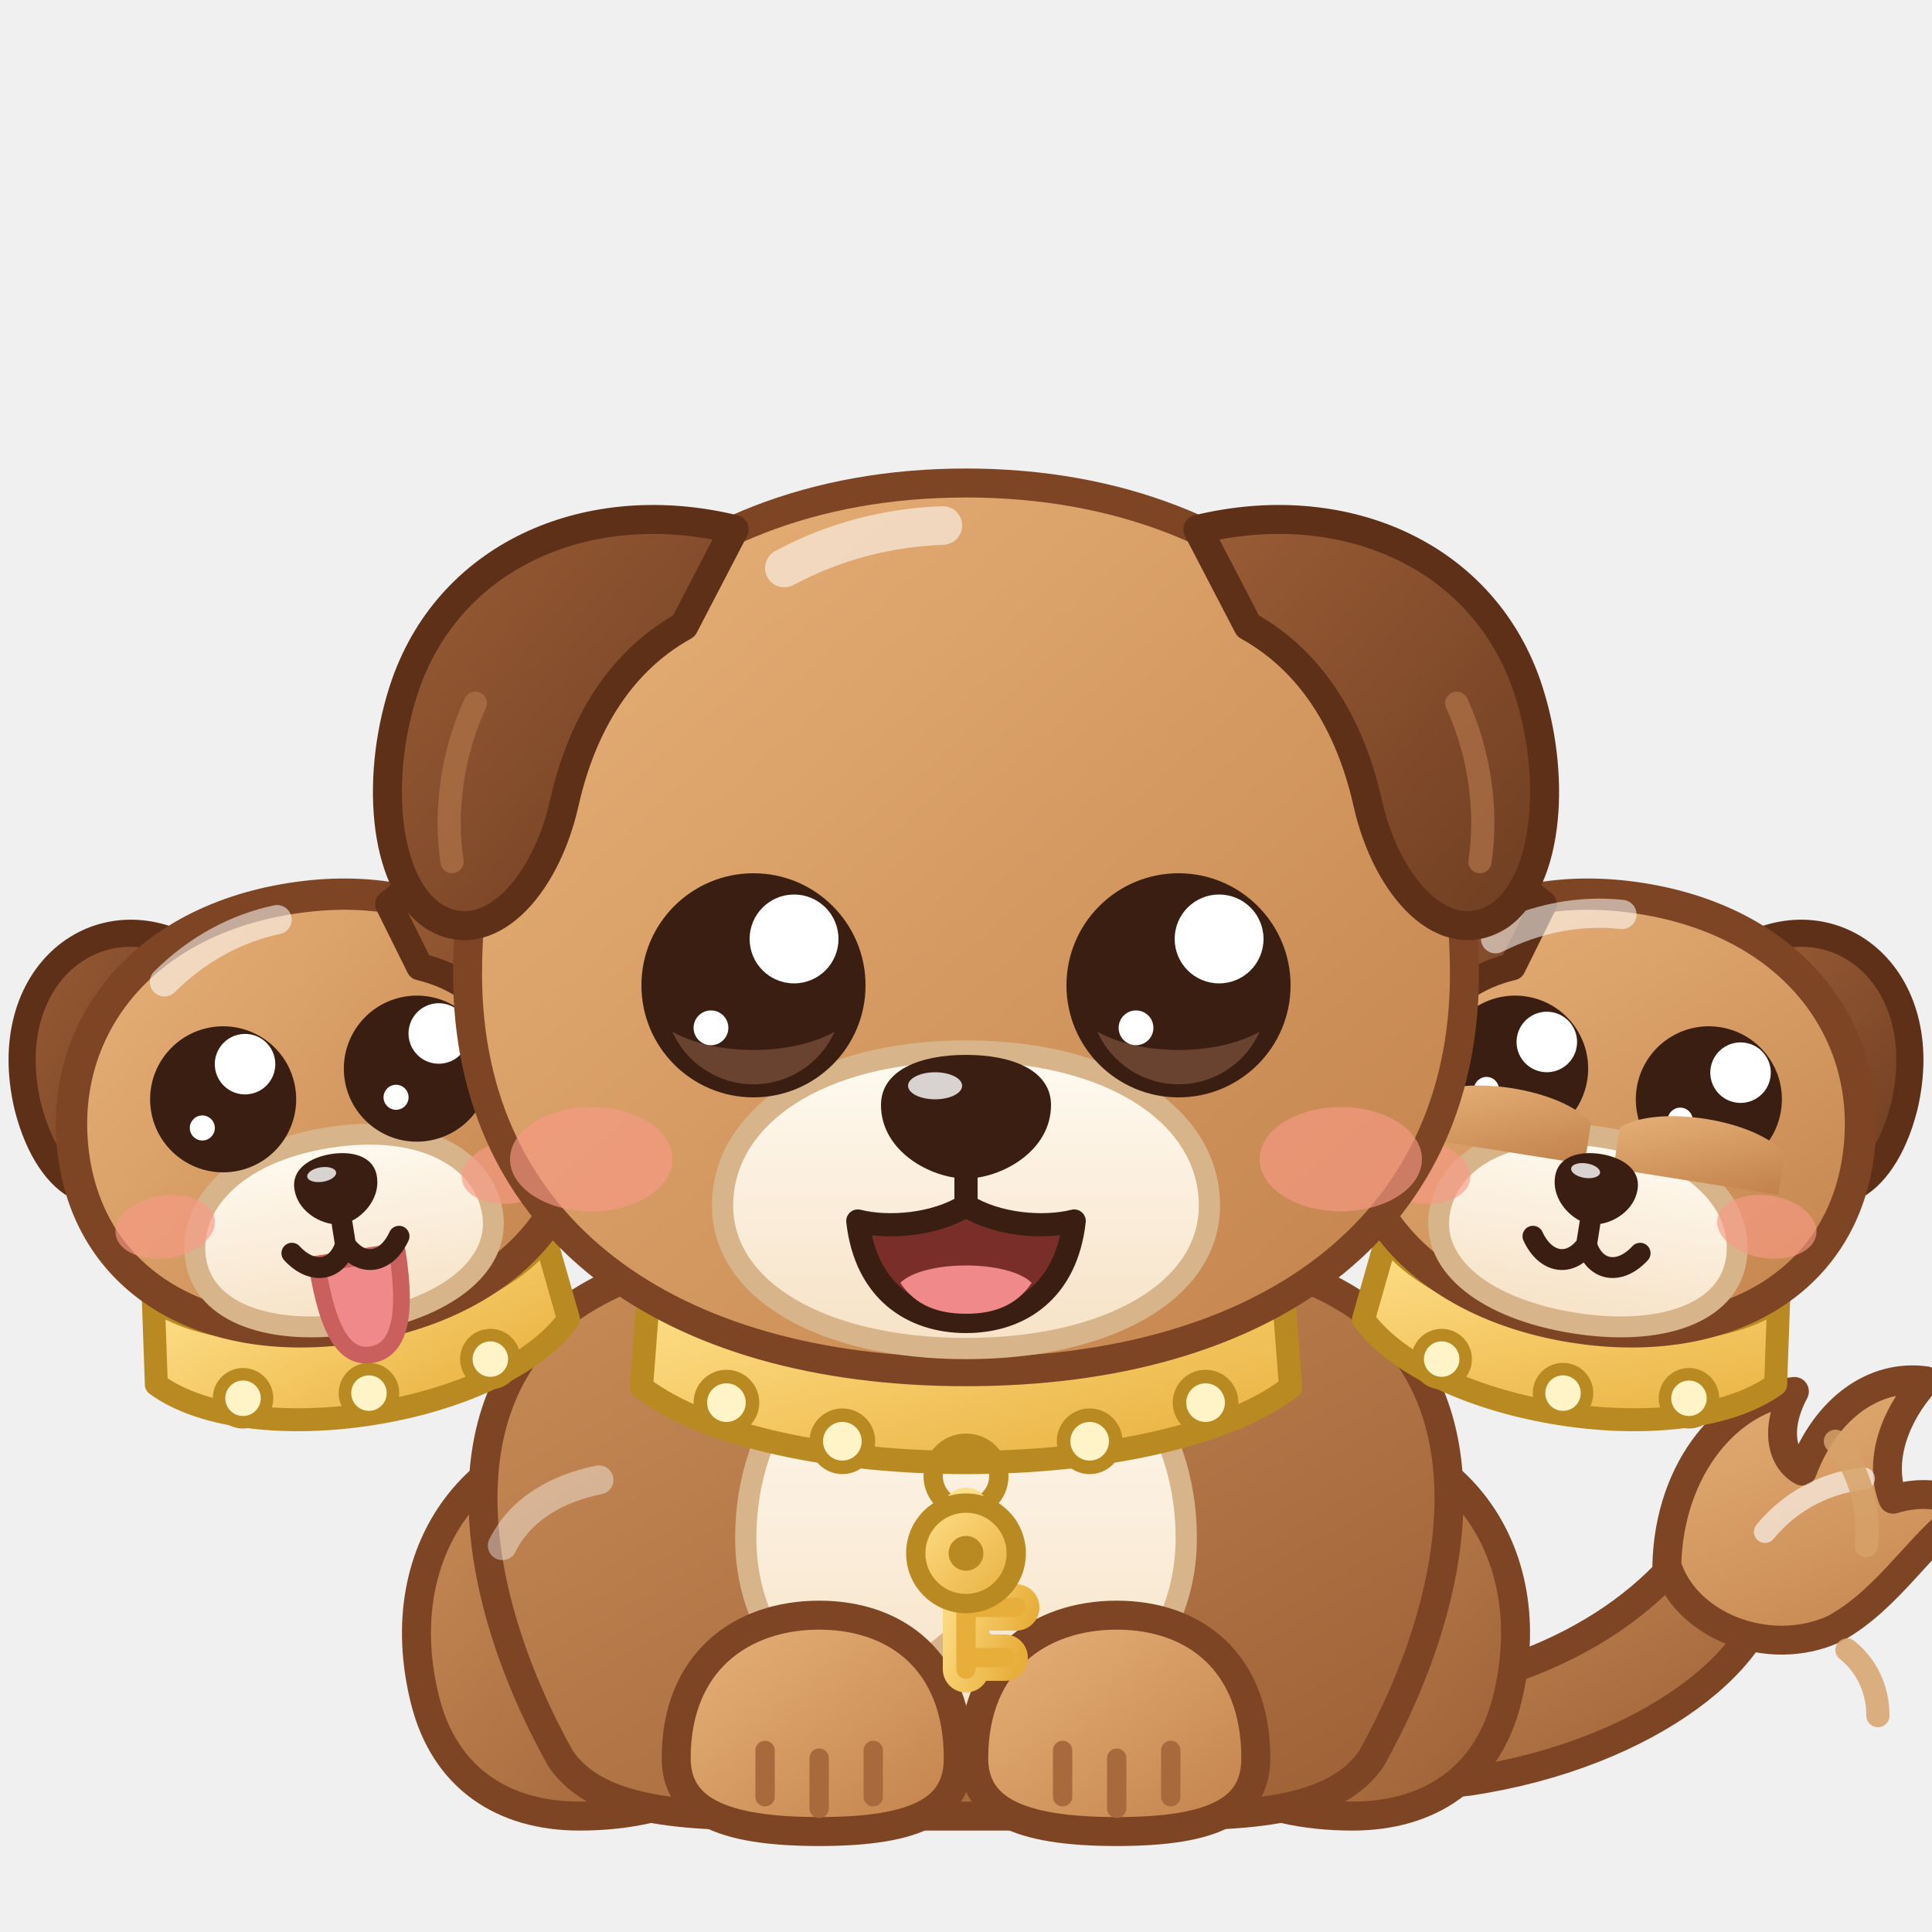
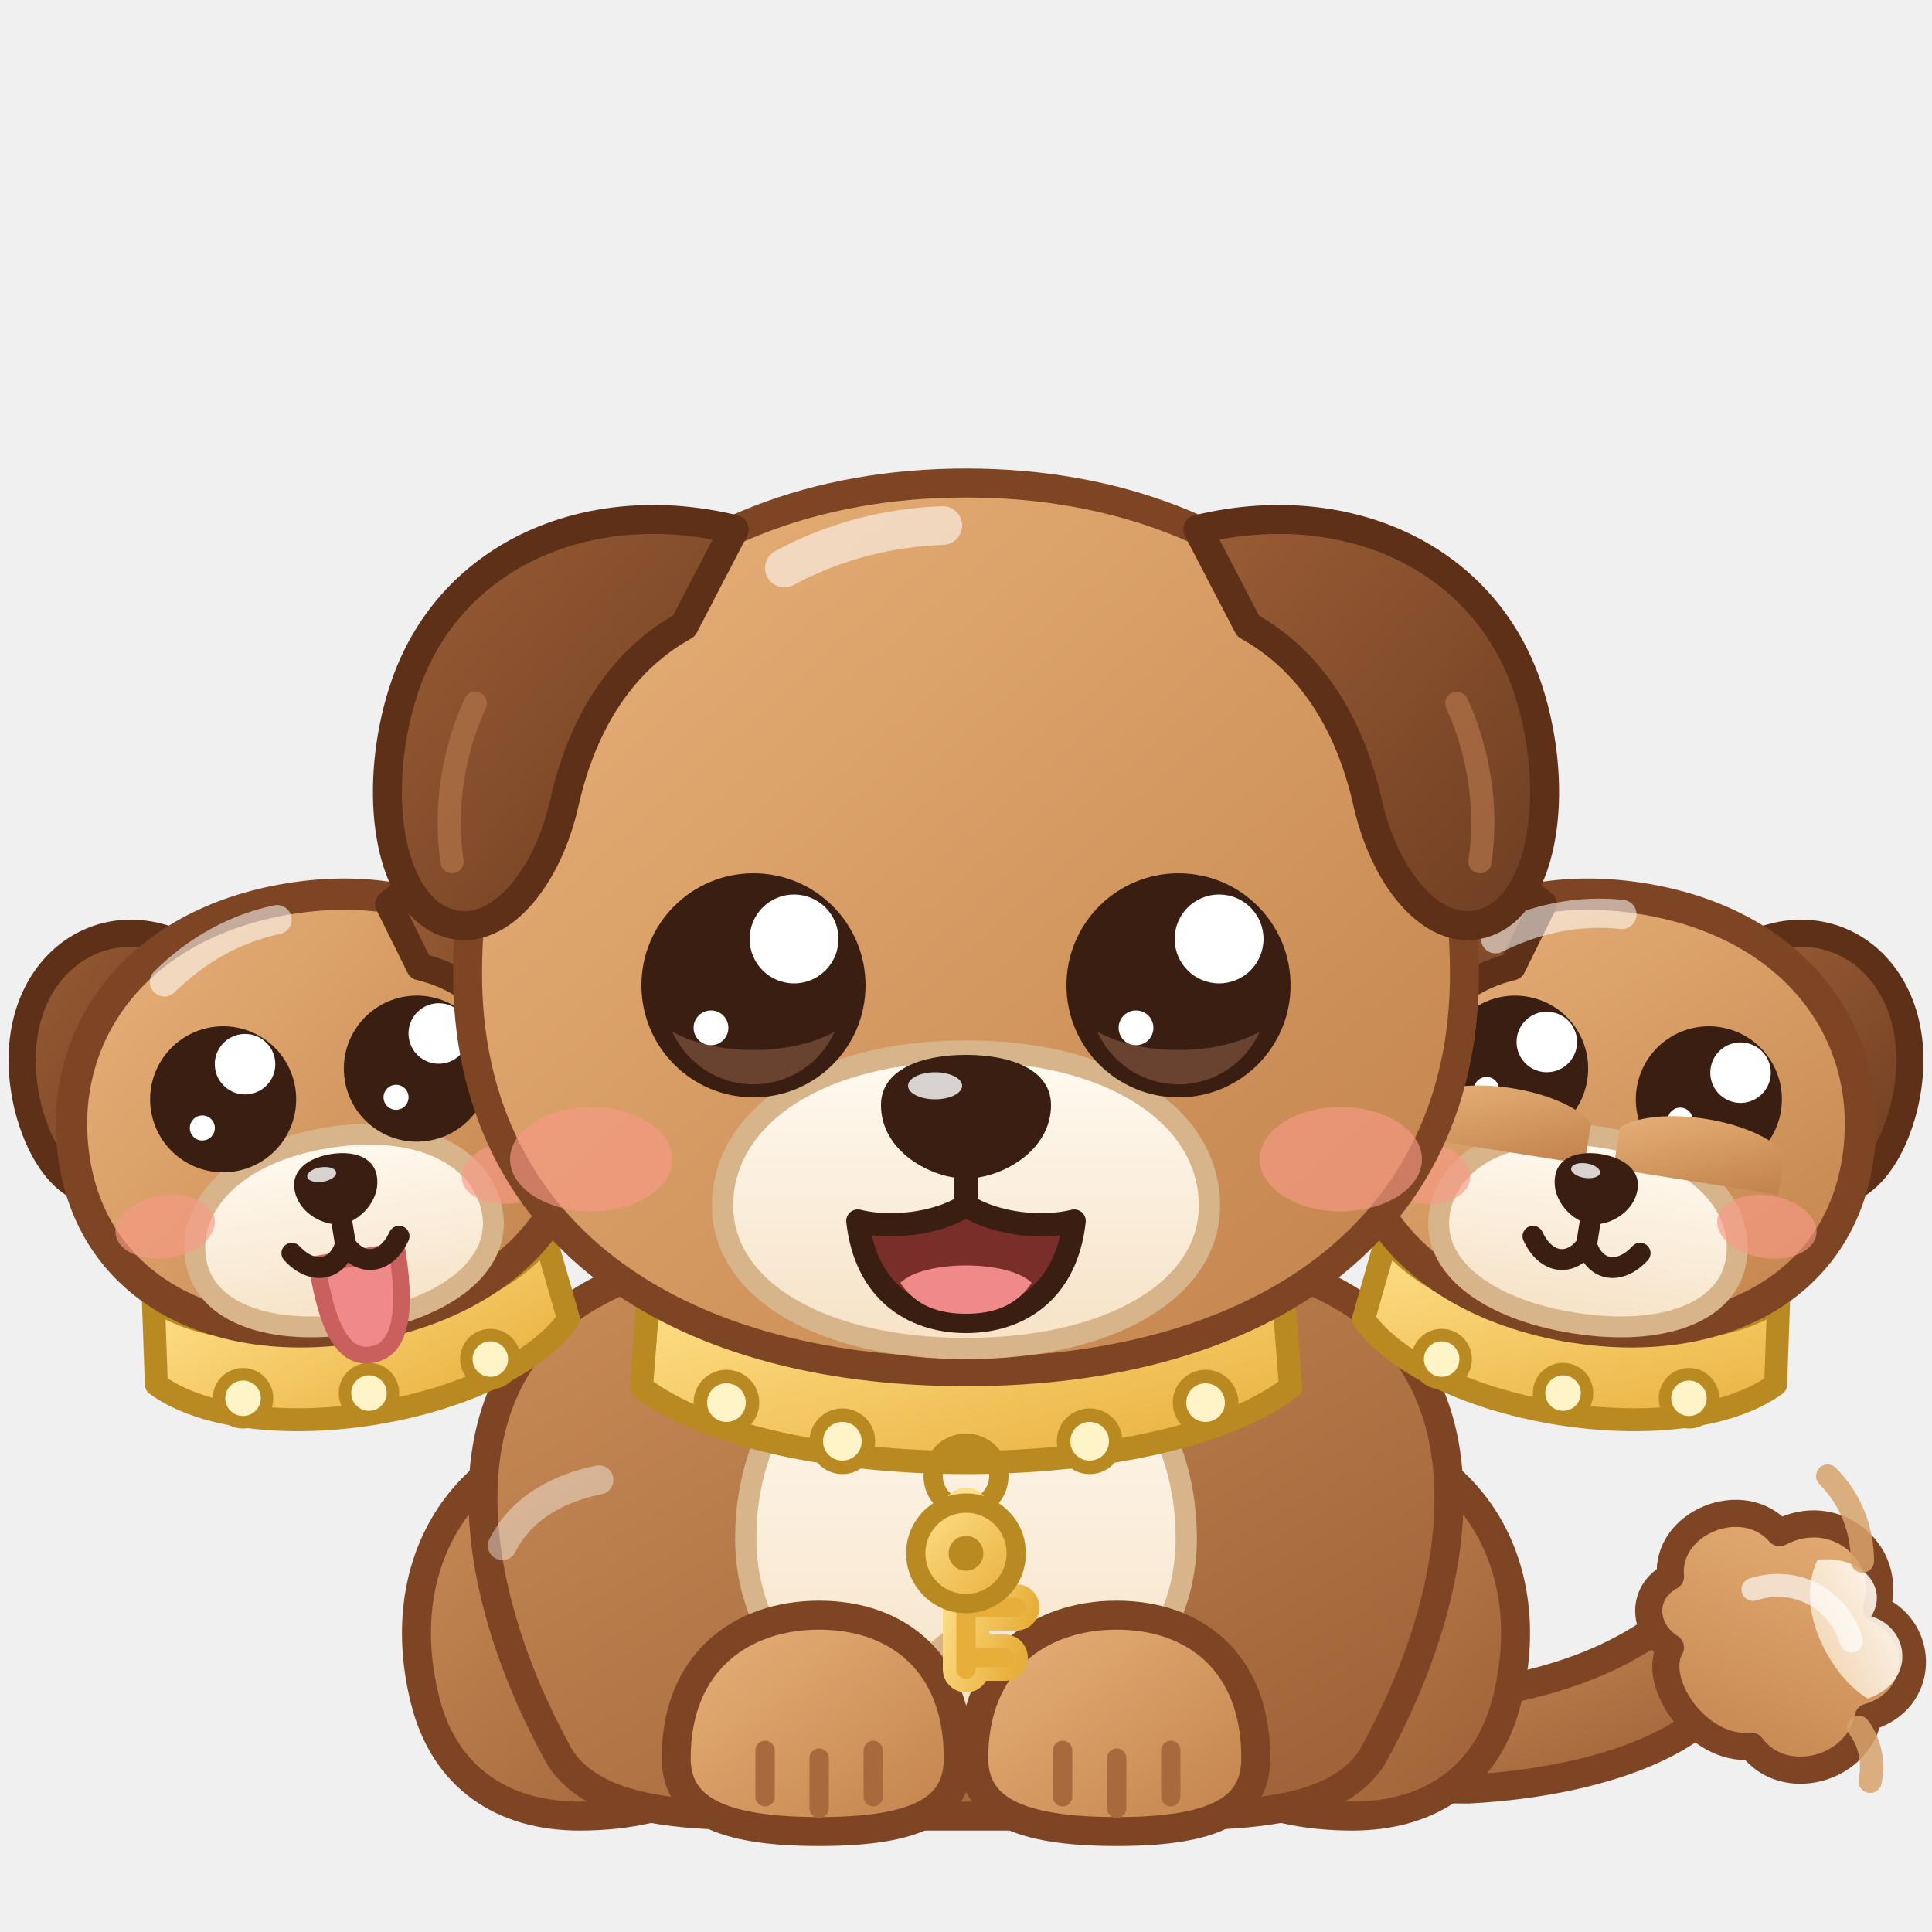
<svg xmlns="http://www.w3.org/2000/svg" viewBox="0 0 100 100" width="480" height="480">
  <defs>
    <linearGradient id="cerby-f4-fur" x1="0" y1="0" x2="1" y2="1">
      <stop offset="0" stop-color="#e8b37a" />
      <stop offset="1" stop-color="#c2814b" />
    </linearGradient>
    <linearGradient id="cerby-f4-body" x1="0" y1="0" x2="1" y2="1">
      <stop offset="0" stop-color="#c98d58" />
      <stop offset="1" stop-color="#9c5f35" />
    </linearGradient>
    <linearGradient id="cerby-f4-ear" x1="0" y1="0" x2="1" y2="1">
      <stop offset="0" stop-color="#9a5d36" />
      <stop offset="1" stop-color="#6e3d21" />
    </linearGradient>
    <linearGradient id="cerby-f4-cream" x1="0" y1="0" x2="0" y2="1">
      <stop offset="0" stop-color="#fffaf1" />
      <stop offset="1" stop-color="#f6e2c6" />
    </linearGradient>
    <linearGradient id="cerby-f4-gold" x1="0" y1="0" x2="1" y2="1">
      <stop offset="0" stop-color="#ffe08a" />
      <stop offset="1" stop-color="#e8ae3a" />
    </linearGradient>
  </defs>
  <g>
-     <path d="M68 88C76 88 83 85.4 87 80.6C88.6 78.6 91.4 78.8 91.6 81.4C91.8 85.6 85.4 90.8 76 92.2C72.6 92.6 69.4 92.4 68 92Z" fill="url(#cerby-f4-body)" stroke="#7e4524" stroke-width="1.5" stroke-linejoin="round" stroke-linecap="round" />
-     <g transform="translate(90.4 80.6) rotate(28) scale(1.15)">
-       <path d="M-3 2C-5 -2 -4 -6 -1.6 -7.6C-1.6 -5.6 -.6 -4.6 .4 -4.6C0 -7.6 1.2 -10 3.4 -10.8C2.8 -8.4 3.4 -6.4 4.6 -5.4C5.6 -6.4 6.8 -6.8 7.8 -6.6C6.6 -4.6 6.6 -1.4 5 1C3 3.6 -1 4 -3 2Z" fill="url(#cerby-f4-fur)" stroke="#7e4524" stroke-width="1.3" stroke-linejoin="round" stroke-linecap="round" />
-       <path d="M.2 -1.4C.6 -3.4 1.8 -4.8 3 -5.6" stroke="#fff" stroke-width="1" fill="none" stroke-linecap="round" opacity=".6" />
+     <path d="M68 88C75.6 88.4 81.6 87.2 85.6 84.4C87.4 83.2 90 83.8 89.8 86.2C89.4 89.6 83.6 92.2 76 92.6C72.6 92.6 69.4 92.4 68 92Z" fill="url(#cerby-f4-body)" stroke="#7e4524" stroke-width="1.5" stroke-linejoin="round" stroke-linecap="round" />
+     <g transform="translate(90.4 84.4) rotate(62) scale(1.08)">
+       <path d="M-4 2C-6.4 1 -6 -3 -3.4 -3.6C-3.4 -6.6 0 -8 2 -6C4 -7.6 7 -6 6.4 -3.2C8.4 -1.6 7.6 2 5 2.4C4 4.8 0 5.2 -1 3.6C-2.4 4.4 -4 3.6 -4 2Z" fill="url(#cerby-f4-fur)" stroke="#7e4524" stroke-width="1.3" stroke-linejoin="round" stroke-linecap="round" />
+       <path d="M-1.4 -4.6C-.6 -6.6 1.4 -7 2.2 -5.6C3.6 -7 6 -6 5.6 -3.6C4 -2.6 .2 -2.4 -1.4 -4.6Z" fill="url(#cerby-f4-cream)" opacity=".9" />
+       <path d="M-1.6 -1.2C-1.2 -3.4 .8 -4.6 2.8 -4.2" stroke="#fff" stroke-width="1.1" fill="none" stroke-linecap="round" opacity=".65" />
    </g>
-     <path d="M95 74.6C96.2 76 96.8 78 96.6 80M95.6 85.4C96.6 86.2 97.2 87.4 97.2 88.8" stroke="#d6a26a" stroke-width="1.2" fill="none" stroke-linecap="round" opacity=".85" />
+     <path d="M94.6 76.4C95.8 77.6 96.4 79.2 96.4 80.8M96.2 89.4C96.8 90.2 97 91.2 96.8 92.2" stroke="#d6a26a" stroke-width="1.2" fill="none" stroke-linecap="round" opacity=".85" />
    <path d="M22 88C20 80 25 74 32 74 39 74 42 81 40 88 39 92 35 94 30 94 26 94 23 92 22 88Z" fill="url(#cerby-f4-body)" stroke="#7e4524" stroke-width="1.5" stroke-linejoin="round" stroke-linecap="round" />
    <path d="M78 88C80 80 75 74 68 74 61 74 58 81 60 88 61 92 65 94 70 94 74 94 77 92 78 88Z" fill="url(#cerby-f4-body)" stroke="#7e4524" stroke-width="1.5" stroke-linejoin="round" stroke-linecap="round" />
    <path d="M29 91C24 82 23 72 30 67.4 36 63.6 43 65 50 65 57 65 64 63.6 70 67.4 77 72 76 82 71 91 69 94 64 94 59 94H41C36 94 31 94 29 91Z" fill="url(#cerby-f4-body)" stroke="#7e4524" stroke-width="1.5" stroke-linejoin="round" stroke-linecap="round" />
    <path d="M50 68C57.6 68 61.4 73.6 61.4 79.6 61.4 85.8 56.4 90 50 90S38.6 85.8 38.6 79.6C38.6 73.6 42.4 68 50 68Z" fill="url(#cerby-f4-cream)" stroke="#d8b48a" stroke-width="1.1" />
    <path d="M45 84.6l2 2 3-2.4 3 2.4 2-2" fill="none" stroke="#d8b48a" stroke-width="1" stroke-linecap="round" stroke-linejoin="round" />
    <path d="M35 91C35 86 38.4 83.6 42.4 83.6S49.6 86 49.6 91C49.6 93.6 47.6 94.8 42.4 94.8S35 93.6 35 91Z" fill="url(#cerby-f4-fur)" stroke="#7e4524" stroke-width="1.5" stroke-linejoin="round" stroke-linecap="round" />
    <path d="M50.4 91C50.4 86 53.8 83.6 57.8 83.6S65 86 65 91C65 93.6 63 94.8 57.8 94.8S50.4 93.6 50.4 91Z" fill="url(#cerby-f4-fur)" stroke="#7e4524" stroke-width="1.5" stroke-linejoin="round" stroke-linecap="round" />
    <path d="M39.6 93v-2.4M42.4 93.6v-2.6M45.2 93v-2.4M55 93v-2.4M57.8 93.6v-2.6M60.6 93v-2.4" stroke="#a86a3c" stroke-width="1" stroke-linecap="round" />
    <g transform="translate(16.8 57.6) rotate(-9) scale(1.08)">
      <path d="M-9.5 7.5C-6 11.2 6 11.2 9.5 7.5L10 11.6C6 15.6 -6 15.6 -10 11.6Z" fill="url(#cerby-f4-gold)" stroke="#b98a22" stroke-width="1.1" stroke-linejoin="round" stroke-linecap="round" />
      <circle cx="-6" cy="12.9" r="1.15" fill="#fff4c8" stroke="#b98a22" stroke-width=".6" />
      <circle cx="0" cy="13.6" r="1.15" fill="#fff4c8" stroke="#b98a22" stroke-width=".6" />
      <circle cx="6" cy="12.9" r="1.15" fill="#fff4c8" stroke="#b98a22" stroke-width=".6" />
      <path d="M-5 -8.6C-9 -12 -14.5 -9 -14 -2.5C-13.6 1.8 -11 3.2 -9.4 1C-9 -2.6 -8 -5.6 -5 -6.4Z" fill="url(#cerby-f4-ear)" stroke="#5e3018" stroke-width="1.3" stroke-linejoin="round" stroke-linecap="round" />
      <path d="M0 -10.4C7.6 -10.4 12.2 -5.6 12.2 0.4C12.2 6.6 7 10.4 0 10.4S-12.2 6.6 -12.2 0.4C-12.2 -5.6 -7.6 -10.4 0 -10.4Z" fill="url(#cerby-f4-fur)" stroke="#7e4524" stroke-width="1.5" stroke-linejoin="round" stroke-linecap="round" />
      <path d="M4.6 -9.4C9.6 -12.4 14.4 -9.4 14.2 -2.4C14 2.2 12.2 4 10.6 2.2C10 -1.6 9 -4.8 5.6 -6.2Z" fill="url(#cerby-f4-ear)" stroke="#5e3018" stroke-width="1.3" stroke-linejoin="round" stroke-linecap="round" />
      <path d="M0 1.2C4.6 1.2 7.2 3.4 7.2 6C7.2 8.6 4.2 10.2 0 10.2S-7.2 8.6 -7.2 6C-7.2 3.4 -4.6 1.2 0 1.2Z" fill="url(#cerby-f4-cream)" stroke="#d8b48a" stroke-width="1" />
      <circle cx="-4.7" cy="-1.4" r="3.5" fill="#3a1e12" />
      <circle cx="-3.4" cy="-2.9" r="1.45" fill="#fff" />
      <circle cx="-5.9" cy="-0.2" r=".6" fill="#fff" />
      <circle cx="4.7" cy="-1.4" r="3.5" fill="#3a1e12" />
      <circle cx="6" cy="-2.9" r="1.45" fill="#fff" />
      <circle cx="3.5" cy="-0.2" r=".6" fill="#fff" />
      <ellipse cx="-8.4" cy="4.2" rx="2.4" ry="1.5" fill="#f79a86" opacity=".65" />
      <ellipse cx="8.4" cy="4.2" rx="2.4" ry="1.5" fill="#f79a86" opacity=".65" />
      <path d="M-2 3.4C-2 2.4 -1 2 0 2S2 2.4 2 3.4C2 4.6 0.8 5.4 0 5.4S-2 4.6 -2 3.4Z" fill="#3a1e12" />
      <ellipse cx="-.6" cy="2.9" rx=".7" ry=".35" fill="#fff" opacity=".8" />
      <path d="M-1.5 7.1C-1.5 10.6 -0.8 11.8 0.4 11.8S2.4 10.6 2.4 7.1Z" fill="#f08a8a" stroke="#c9605e" stroke-width=".8" stroke-linejoin="round" />
      <path d="M0 5.4v.9M-2.6 6.4c.8 1.2 2 1.2 2.6 0 .6 1.2 1.8 1.2 2.6 0" fill="none" stroke="#3a1e12" stroke-width="1" stroke-linecap="round" />
      <path d="M-6.6 -7.4c1.8-1.3 3.8-2 5.8-2.1" stroke="#fff" stroke-width="1.4" fill="none" stroke-linecap="round" opacity=".55" />
    </g>
    <g transform="translate(83.2 57.6) rotate(9) scale(1.08)">
      <path d="M-9.5 7.5C-6 11.2 6 11.2 9.5 7.5L10 11.6C6 15.6 -6 15.6 -10 11.6Z" fill="url(#cerby-f4-gold)" stroke="#b98a22" stroke-width="1.1" stroke-linejoin="round" stroke-linecap="round" />
      <circle cx="-6" cy="12.9" r="1.15" fill="#fff4c8" stroke="#b98a22" stroke-width=".6" />
      <circle cx="0" cy="13.6" r="1.15" fill="#fff4c8" stroke="#b98a22" stroke-width=".6" />
      <circle cx="6" cy="12.9" r="1.15" fill="#fff4c8" stroke="#b98a22" stroke-width=".6" />
      <path d="M5 -8.6C9 -12 14.5 -9 14 -2.5C13.6 1.8 11 3.2 9.4 1C9 -2.6 8 -5.6 5 -6.4Z" fill="url(#cerby-f4-ear)" stroke="#5e3018" stroke-width="1.3" stroke-linejoin="round" stroke-linecap="round" />
      <path d="M0 -10.4C7.6 -10.4 12.2 -5.6 12.2 0.4C12.2 6.6 7 10.4 0 10.4S-12.2 6.6 -12.2 0.4C-12.2 -5.6 -7.6 -10.4 0 -10.4Z" fill="url(#cerby-f4-fur)" stroke="#7e4524" stroke-width="1.5" stroke-linejoin="round" stroke-linecap="round" />
      <path d="M-4.6 -9.4C-9.6 -12.4 -14.4 -9.4 -14.2 -2.4C-14 2.2 -12.2 4 -10.6 2.2C-10 -1.6 -9 -4.8 -5.6 -6.2Z" fill="url(#cerby-f4-ear)" stroke="#5e3018" stroke-width="1.3" stroke-linejoin="round" stroke-linecap="round" />
      <path d="M0 1.2C4.6 1.2 7.2 3.4 7.2 6C7.2 8.6 4.2 10.2 0 10.2S-7.2 8.6 -7.2 6C-7.2 3.4 -4.6 1.2 0 1.2Z" fill="url(#cerby-f4-cream)" stroke="#d8b48a" stroke-width="1" />
      <circle cx="-4.7" cy="-1.4" r="3.5" fill="#3a1e12" />
      <circle cx="-3.4" cy="-2.9" r="1.45" fill="#fff" />
      <circle cx="-5.9" cy="-0.2" r=".6" fill="#fff" />
      <path d="M-8.7 0.6C-7.1 -0.8 -2.3 -0.8 -0.7 0.6L-0.7 2.6L-8.7 2.6Z" fill="url(#cerby-f4-fur)" />
      <circle cx="4.7" cy="-1.4" r="3.5" fill="#3a1e12" />
      <circle cx="6" cy="-2.9" r="1.45" fill="#fff" />
      <circle cx="3.5" cy="-0.2" r=".6" fill="#fff" />
      <path d="M0.7 0.6C2.3 -0.8 7.1 -0.8 8.7 0.6L8.7 2.6L0.7 2.6Z" fill="url(#cerby-f4-fur)" />
      <ellipse cx="-8.4" cy="4.2" rx="2.4" ry="1.5" fill="#f79a86" opacity=".65" />
      <ellipse cx="8.4" cy="4.2" rx="2.4" ry="1.5" fill="#f79a86" opacity=".65" />
      <path d="M-2 3.4C-2 2.4 -1 2 0 2S2 2.4 2 3.4C2 4.6 0.8 5.4 0 5.4S-2 4.6 -2 3.4Z" fill="#3a1e12" />
      <ellipse cx="-.6" cy="2.9" rx=".7" ry=".35" fill="#fff" opacity=".8" />
      <path d="M0 5.4v.9M-2.6 6.4c.8 1.2 2 1.2 2.6 0 .6 1.2 1.8 1.2 2.6 0" fill="none" stroke="#3a1e12" stroke-width="1" stroke-linecap="round" />
      <path d="M-6.6 -7.4c1.8-1.3 3.8-2 5.8-2.1" stroke="#fff" stroke-width="1.4" fill="none" stroke-linecap="round" opacity=".55" />
    </g>
    <path d="M33.6 66.6C40 71.4 60 71.4 66.4 66.6L66.8 71.8C60 77 40 77 33.2 71.8Z" fill="url(#cerby-f4-gold)" stroke="#b98a22" stroke-width="1.2" stroke-linejoin="round" stroke-linecap="round" />
    <circle cx="37.6" cy="72.6" r="1.35" fill="#fff4c8" stroke="#b98a22" stroke-width=".7" />
    <circle cx="43.6" cy="74.6" r="1.35" fill="#fff4c8" stroke="#b98a22" stroke-width=".7" />
    <circle cx="56.4" cy="74.6" r="1.35" fill="#fff4c8" stroke="#b98a22" stroke-width=".7" />
    <circle cx="62.4" cy="72.6" r="1.35" fill="#fff4c8" stroke="#b98a22" stroke-width=".7" />
    <circle cx="50" cy="76.4" r="1.7" fill="none" stroke="#b98a22" stroke-width="1" />
    <path d="M50 78.2V86.4M50 83.2h2.6M50 85.8h2" stroke="url(#cerby-f4-gold)" stroke-width="2.4" stroke-linecap="round" />
    <path d="M50 78.2V86.4M50 83.2h2.6M50 85.8h2" stroke="#e8ae3a" stroke-width="1" stroke-linecap="round" />
    <circle cx="50" cy="80.4" r="2.6" fill="url(#cerby-f4-gold)" stroke="#b98a22" stroke-width="1" />
    <circle cx="50" cy="80.4" r=".9" fill="#b98a22" />
    <path d="M50 25C65.8 25 75.8 35.6 75.8 50.4 75.8 63.6 65.4 71 50 71S24.2 63.6 24.2 50.4C24.2 35.6 34.2 25 50 25Z" fill="url(#cerby-f4-fur)" stroke="#7e4524" stroke-width="1.5" stroke-linejoin="round" stroke-linecap="round" />
    <path d="M38 27.4C30.6 25.6 23.4 28.6 21 35.4 19.4 40 19.8 45.6 22.4 47.4 25.2 49.2 28.2 46 29.2 41.6 30 38 31.8 34.4 35.4 32.4Z" fill="url(#cerby-f4-ear)" stroke="#5e3018" stroke-width="1.5" stroke-linejoin="round" stroke-linecap="round" />
    <path d="M62 27.4C69.4 25.6 76.6 28.6 79 35.4 80.6 40 80.2 45.6 77.6 47.4 74.8 49.2 71.8 46 70.8 41.6 70 38 68.2 34.4 64.6 32.4Z" fill="url(#cerby-f4-ear)" stroke="#5e3018" stroke-width="1.5" stroke-linejoin="round" stroke-linecap="round" />
    <path d="M24.6 36.4C23.4 39 23 42 23.4 44.6M75.4 36.4C76.6 39 77 42 76.6 44.6" stroke="#b07448" stroke-width="1.2" fill="none" stroke-linecap="round" opacity=".7" />
    <path d="M50 54.4C57.6 54.4 62.6 57.8 62.6 62.4 62.6 66.8 57.4 69.8 50 69.8S37.4 66.8 37.4 62.4C37.4 57.8 42.4 54.4 50 54.4Z" fill="url(#cerby-f4-cream)" stroke="#d8b48a" stroke-width="1.1" />
    <circle cx="39" cy="51" r="5.8" fill="#3a1e12" />
    <path d="M34.8 53.4A4.6 4.6 0 0 0 43.2 53.4 5.6 2.8 0 0 1 34.8 53.4Z" fill="#8a5a44" opacity=".6" />
    <circle cx="41.1" cy="48.6" r="2.3" fill="#fff" />
    <circle cx="36.8" cy="53.2" r=".9" fill="#fff" />
    <circle cx="61" cy="51" r="5.8" fill="#3a1e12" />
    <path d="M56.8 53.4A4.6 4.6 0 0 0 65.2 53.4 5.6 2.8 0 0 1 56.8 53.4Z" fill="#8a5a44" opacity=".6" />
    <circle cx="63.1" cy="48.6" r="2.3" fill="#fff" />
    <circle cx="58.8" cy="53.2" r=".9" fill="#fff" />
    <ellipse cx="30.6" cy="60" rx="4.2" ry="2.7" fill="#f79a86" opacity=".65" />
    <ellipse cx="69.4" cy="60" rx="4.2" ry="2.7" fill="#f79a86" opacity=".65" />
    <path d="M45.6 57.2C45.6 55.4 47.6 54.6 50 54.6S54.4 55.4 54.4 57.2C54.4 59.6 51.8 61 50 61S45.6 59.6 45.6 57.2Z" fill="#3a1e12" />
    <ellipse cx="48.4" cy="56.2" rx="1.4" ry=".7" fill="#fff" opacity=".8" />
    <path d="M50 61v1.4M44.4 63.2C46 63.6 48.4 63.4 50 62.4 51.6 63.4 54 63.6 55.6 63.2 55.2 66.8 52.8 68.4 50 68.4S44.8 66.8 44.4 63.2Z" fill="#7a2e2a" stroke="#3a1e12" stroke-width="1.2" stroke-linejoin="round" stroke-linecap="round" />
    <path d="M46.6 66.4C47.8 65.2 52.2 65.2 53.4 66.4 52.6 67.6 51.4 68 50 68S47.4 67.6 46.6 66.4Z" fill="#f08a8a" />
    <path d="M40.6 29.4c2.6-1.4 5.4-2.1 8.2-2.2" stroke="#fff" stroke-width="2" fill="none" stroke-linecap="round" opacity=".55" />
    <path d="M26 80c1-2 3-3 5-3.4" stroke="#fff" stroke-width="1.5" fill="none" stroke-linecap="round" opacity=".4" />
  </g>
</svg>
